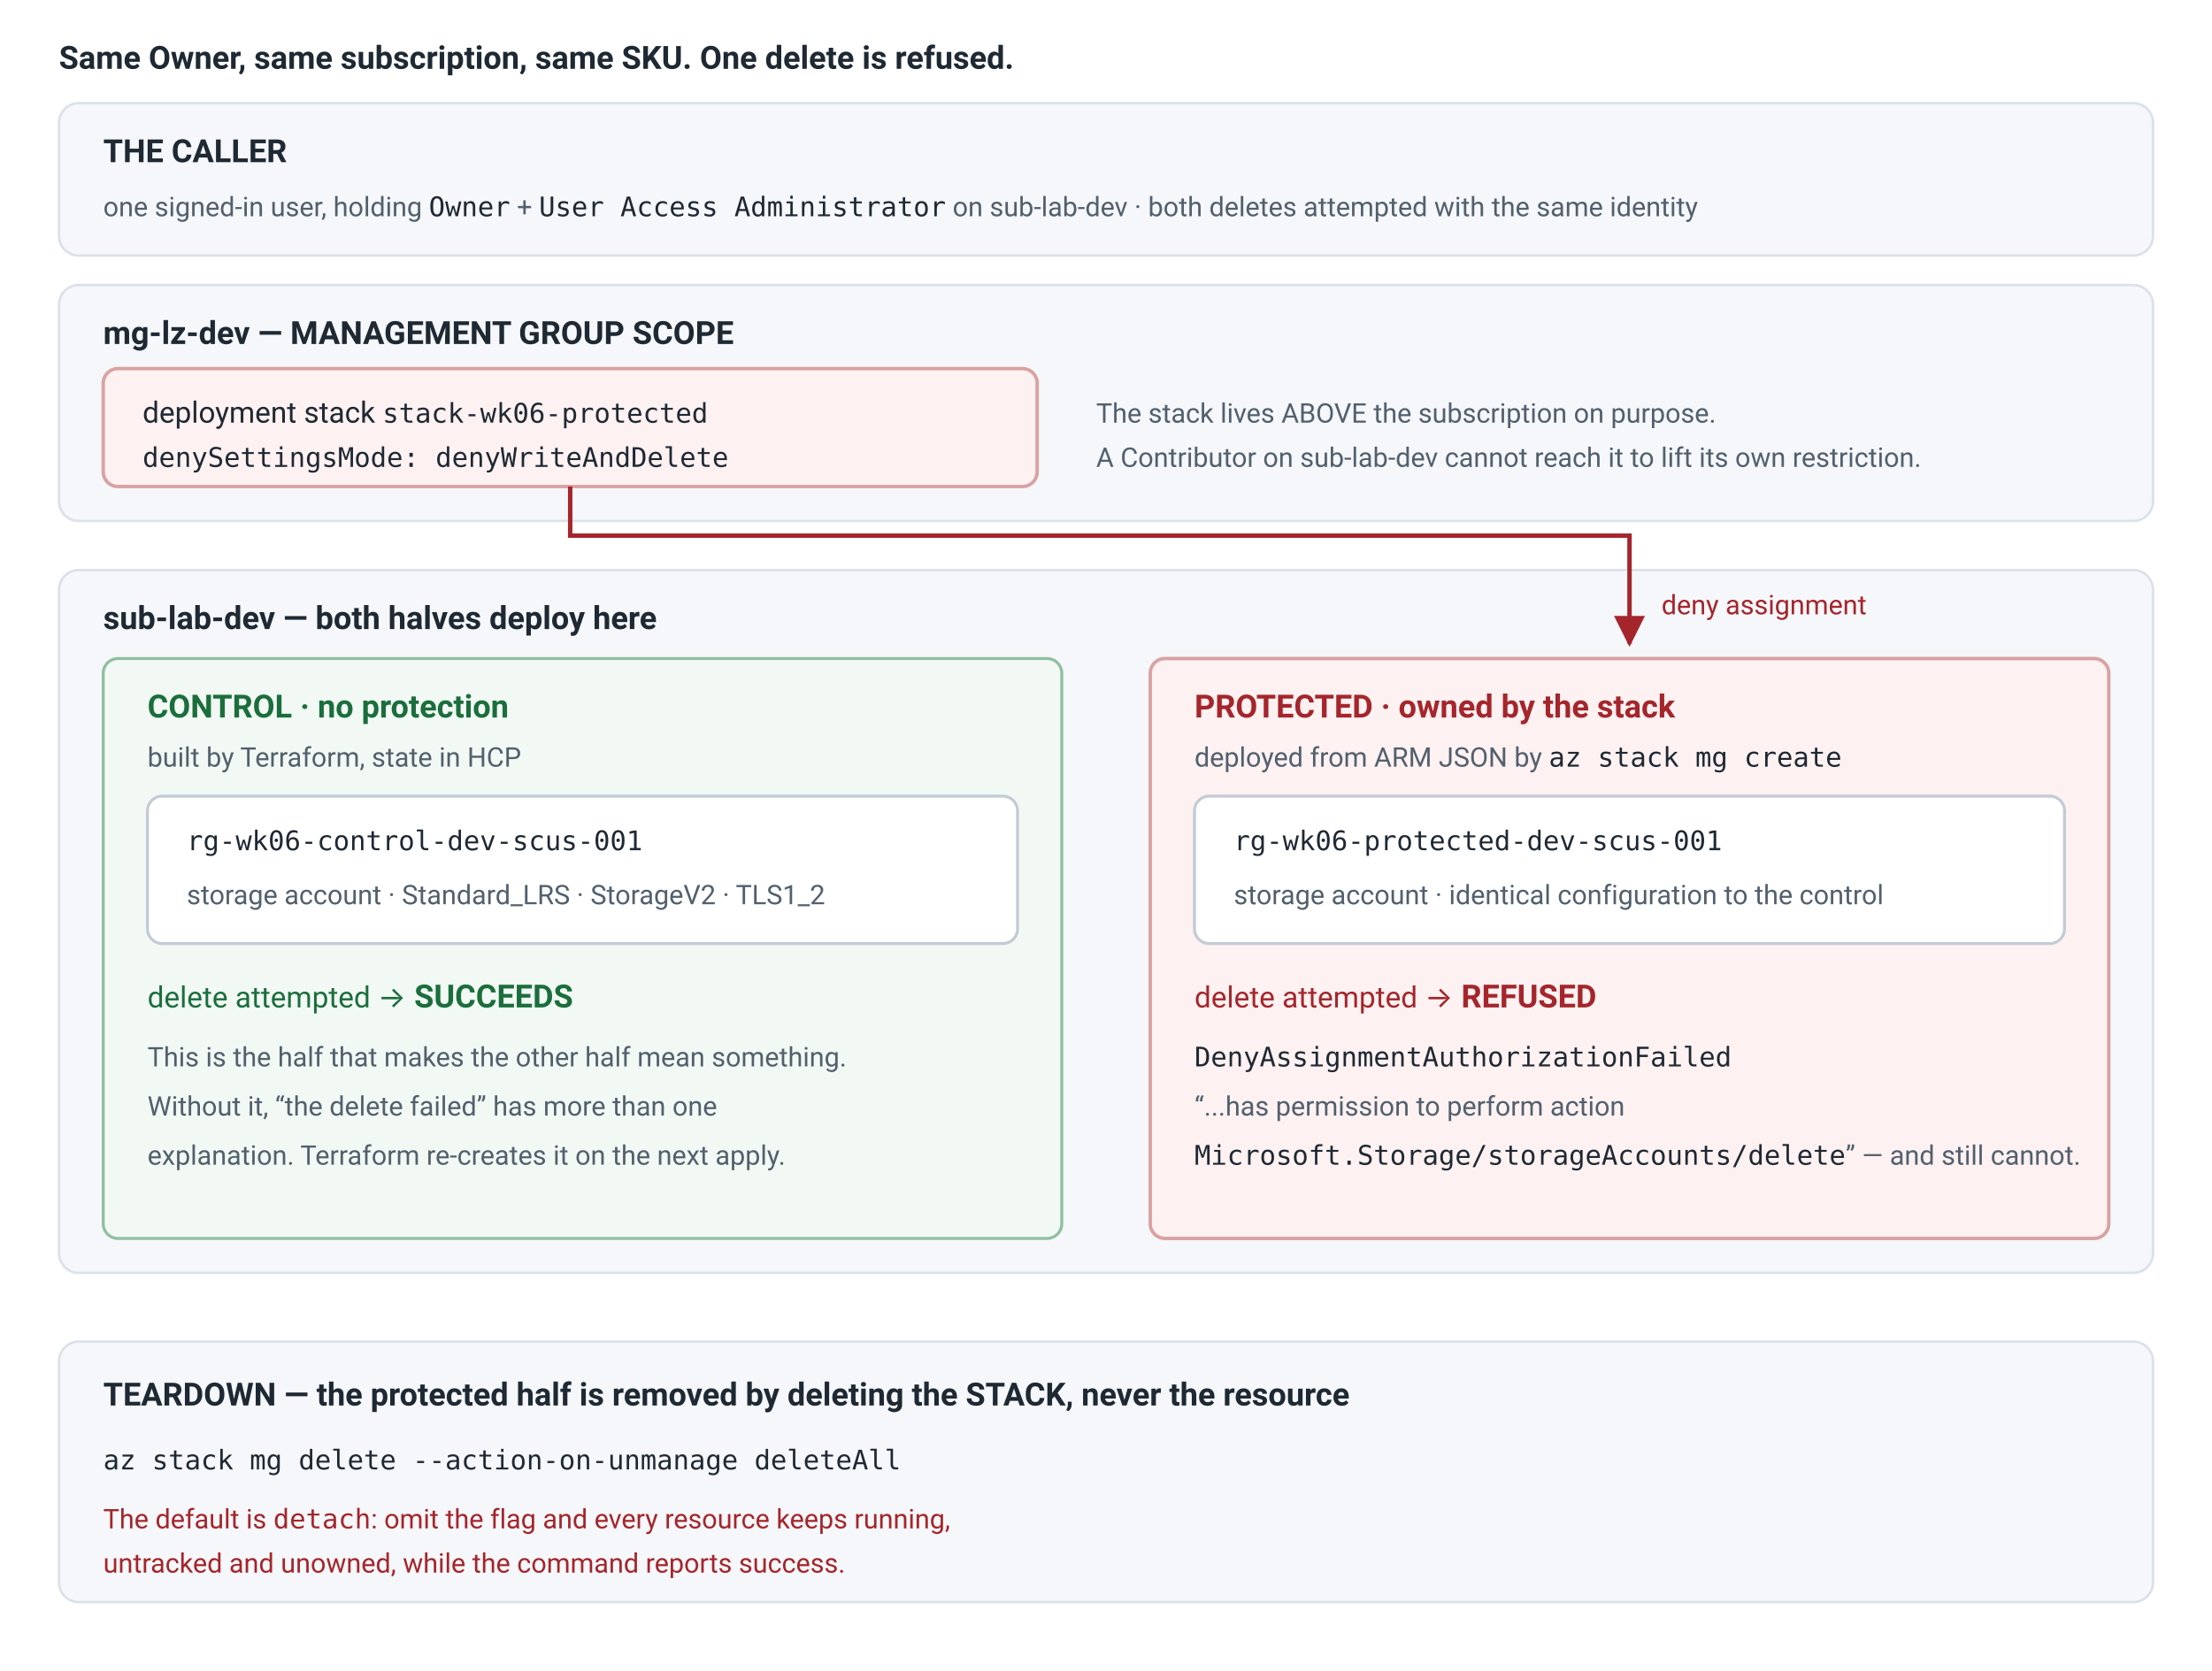
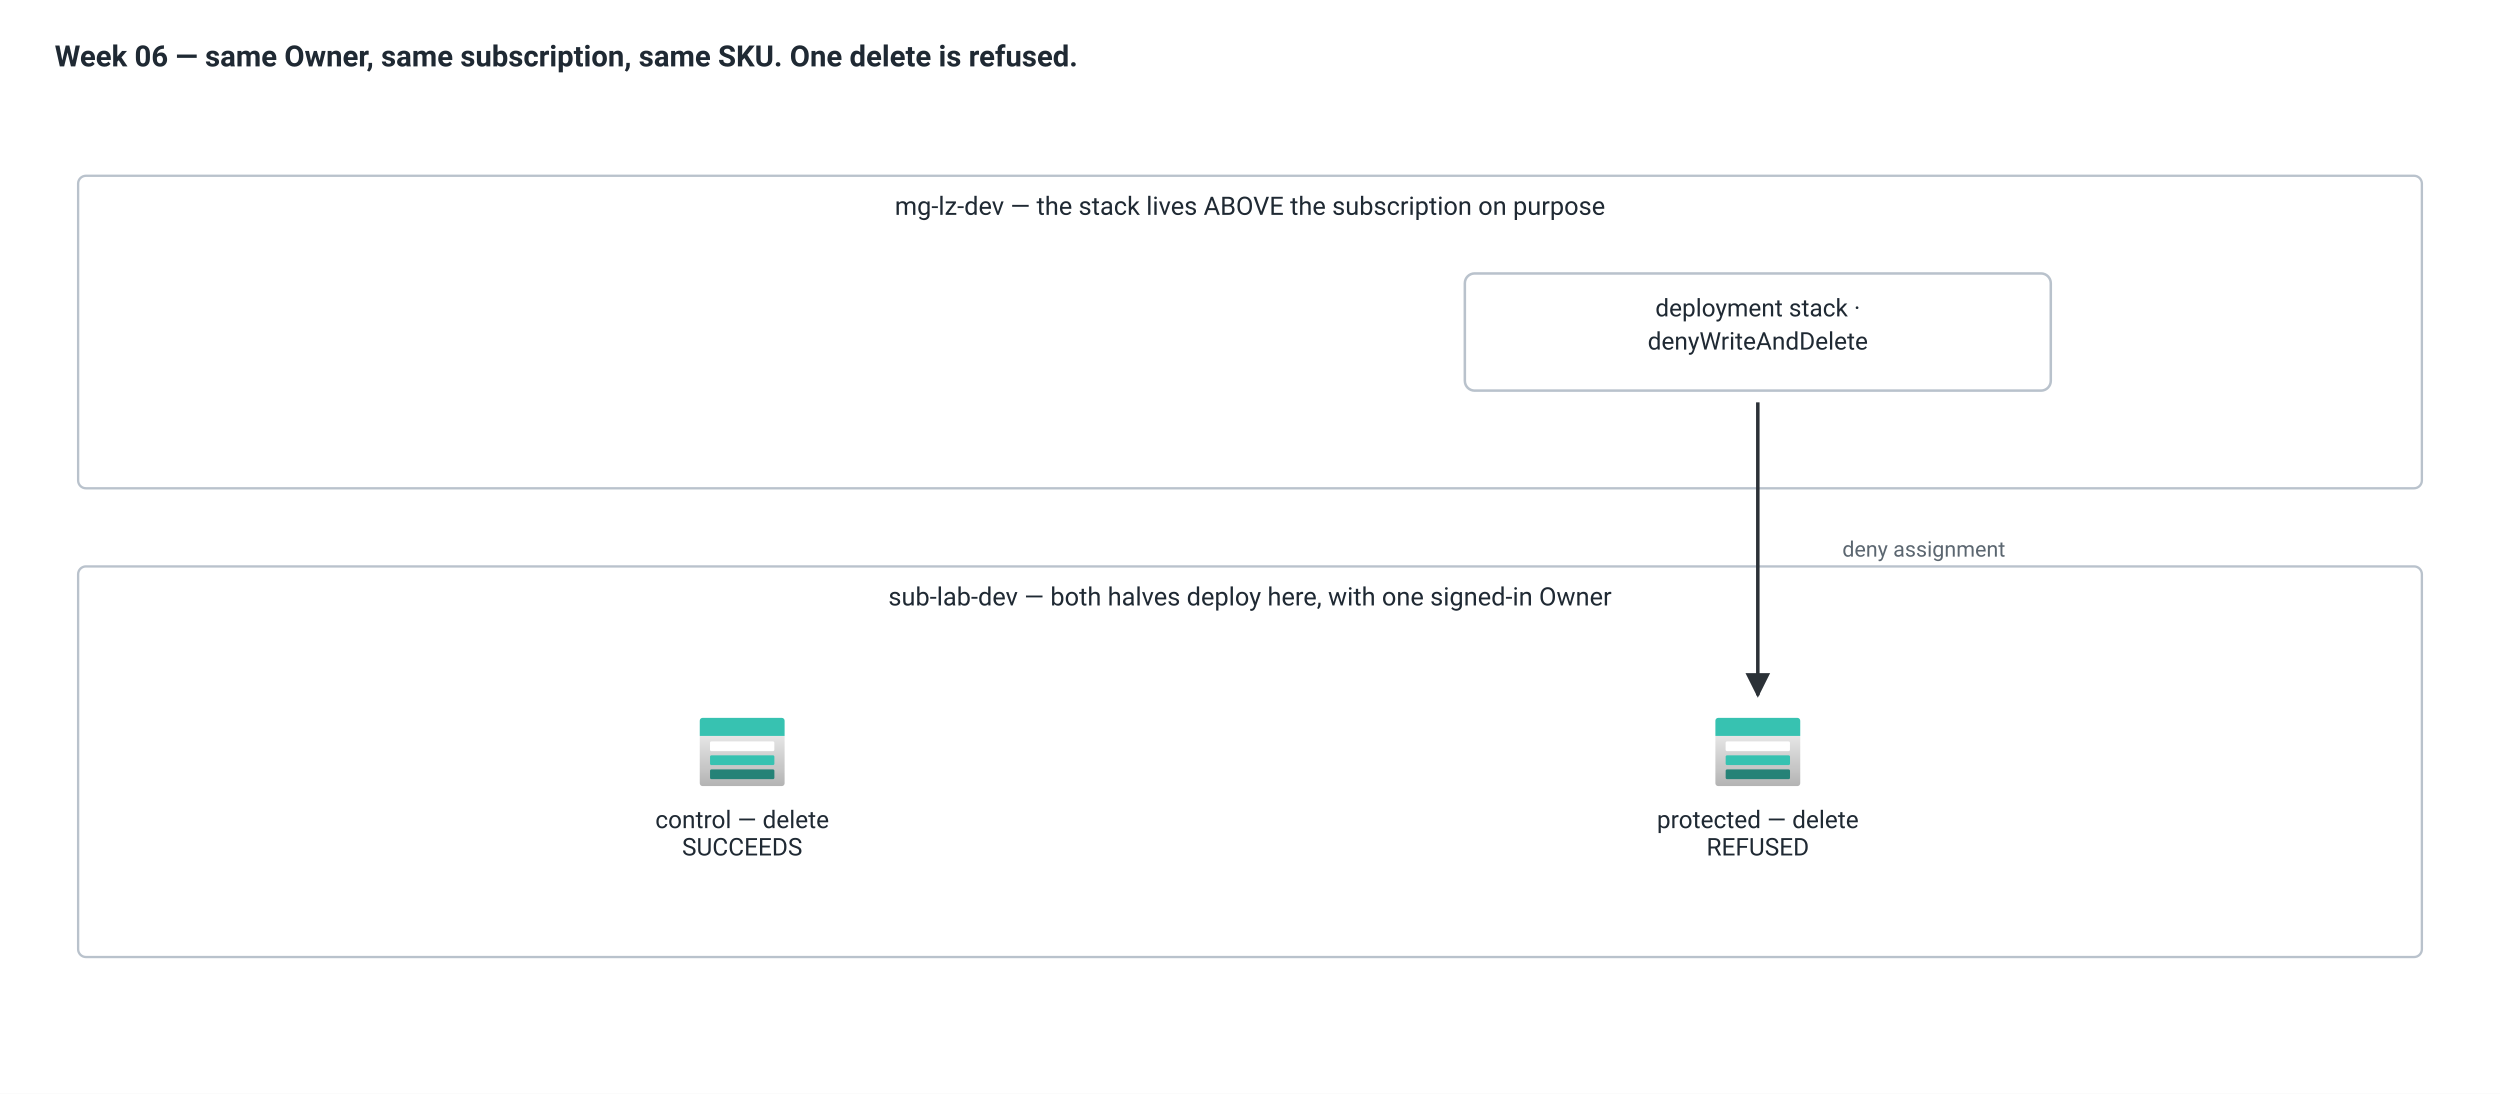
- <svg xmlns="http://www.w3.org/2000/svg" viewBox="0 0 900 680" width="900" height="680" role="img" aria-label="Week 6 deployment stacks. One caller holding Owner and User Access Administrator attempts to delete two identical storage accounts in sub-lab-dev. The control, built by Terraform, deletes successfully. The protected one, owned by a deployment stack scoped at the mg-lz-dev management group with denyWriteAndDelete, is refused by a deny assignment.">
+ <svg xmlns="http://www.w3.org/2000/svg" viewBox="0 0 1280 560" width="1280" height="560" role="img" aria-label="Architecture diagram. A deployment stack created at the mg-lz-dev management group carries denySettingsMode denyWriteAndDelete, and it lives ABOVE the subscription on purpose so a Contributor inside the subscription cannot reach it to lift its own restriction. The stack places a deny assignment on one of two otherwise identical storage accounts in the lab subscription. The control storage account, built by Terraform with no protection, is deleted successfully. The protected one, deployed from ARM JSON and owned by the stack, refuses the same delete with DenyAssignmentAuthorizationFailed, attempted by the same signed-in Owner.">
  <defs>
-     <style>
-       .t    { font-family: -apple-system, BlinkMacSystemFont, "Segoe UI", Roboto, sans-serif; }
-       .hdr  { font-size: 13px; font-weight: 700; fill: #1f2933; }
-       .lbl  { font-size: 12px; fill: #1f2933; }
-       .sm   { font-size: 11px; fill: #52606d; }
-       .mono { font-family: ui-monospace, SFMono-Regular, Menlo, Consolas, monospace; font-size: 11px; fill: #1f2933; }
-       .box  { fill: #ffffff; stroke: #c3cbd5; stroke-width: 1.2; }
-       .free { fill: #f2f9f4; stroke: #8fbf9f; stroke-width: 1.2; }
-       .bill { fill: #fdf1f1; stroke: #d9a2a2; stroke-width: 1.4; }
-       .band { fill: #f5f7fa; stroke: #dbe1e8; stroke-width: 1; }
-       .deny { stroke: #a4262c; stroke-width: 1.8; fill: none; }
-       .ok   { fill: #1b6e3c; }
-       .no   { fill: #a4262c; }
-     </style>
-     <marker id="r" viewBox="0 0 10 10" refX="9" refY="5" markerWidth="7" markerHeight="7" orient="auto-start-reverse">
-       <path d="M0,0 L10,5 L0,10 z" fill="#a4262c" />
+     <marker id="arw" viewBox="0 0 10 10" refX="9" refY="5" markerWidth="7" markerHeight="7" orient="auto-start-reverse">
+       <path d="M0,0 L10,5 L0,10 z" fill="#2b3137" />
    </marker>
  </defs>
-   <rect x="0" y="0" width="900" height="680" fill="#ffffff" />
-   <text class="t hdr" x="24" y="28">Same Owner, same subscription, same SKU. One delete is refused.</text>
-   <rect class="band" x="24" y="42" width="852" height="62" rx="8" />
-   <text class="t hdr" x="42" y="66">THE CALLER</text>
-   <text class="t sm" x="42" y="88">one signed-in user, holding <tspan class="mono">Owner</tspan> + <tspan class="mono">User Access Administrator</tspan> on sub-lab-dev · both deletes attempted with the same identity</text>
-   <rect class="band" x="24" y="116" width="852" height="96" rx="8" />
-   <text class="t hdr" x="42" y="140">mg-lz-dev — MANAGEMENT GROUP SCOPE</text>
-   <rect class="bill" x="42" y="150" width="380" height="48" rx="6" />
-   <text class="t lbl" x="58" y="172">deployment stack <tspan class="mono">stack-wk06-protected</tspan>
-   </text>
-   <text class="t sm" x="58" y="190">
-     <tspan class="mono">denySettingsMode: denyWriteAndDelete</tspan>
-   </text>
-   <text class="t sm" x="446" y="172">The stack lives ABOVE the subscription on purpose.</text>
-   <text class="t sm" x="446" y="190">A Contributor on sub-lab-dev cannot reach it to lift its own restriction.</text>
-   <rect class="band" x="24" y="232" width="852" height="286" rx="8" />
-   <text class="t hdr" x="42" y="256">sub-lab-dev — both halves deploy here</text>
-   <path class="deny" d="M 232 198 L 232 218 L 663 218 L 663 262" marker-end="url(#r)" />
-   <text class="t sm no" x="676" y="250">deny assignment</text>
-   <rect class="free" x="42" y="268" width="390" height="236" rx="6" />
-   <text class="t hdr ok" x="60" y="292">CONTROL · no protection</text>
-   <text class="t sm" x="60" y="312">built by Terraform, state in HCP</text>
-   <rect class="box" x="60" y="324" width="354" height="60" rx="6" />
-   <text class="t lbl" x="76" y="346">
-     <tspan class="mono">rg-wk06-control-dev-scus-001</tspan>
-   </text>
-   <text class="t sm" x="76" y="368">storage account · Standard_LRS · StorageV2 · TLS1_2</text>
-   <text class="t lbl ok" x="60" y="410">delete attempted → <tspan class="hdr ok">SUCCEEDS</tspan>
-   </text>
-   <text class="t sm" x="60" y="434">This is the half that makes the other half mean something.</text>
-   <text class="t sm" x="60" y="454">Without it, “the delete failed” has more than one</text>
-   <text class="t sm" x="60" y="474">explanation. Terraform re-creates it on the next apply.</text>
-   <rect class="bill" x="468" y="268" width="390" height="236" rx="6" />
-   <text class="t hdr no" x="486" y="292">PROTECTED · owned by the stack</text>
-   <text class="t sm" x="486" y="312">deployed from ARM JSON by <tspan class="mono">az stack mg create</tspan>
-   </text>
-   <rect class="box" x="486" y="324" width="354" height="60" rx="6" />
-   <text class="t lbl" x="502" y="346">
-     <tspan class="mono">rg-wk06-protected-dev-scus-001</tspan>
-   </text>
-   <text class="t sm" x="502" y="368">storage account · identical configuration to the control</text>
-   <text class="t lbl no" x="486" y="410">delete attempted → <tspan class="hdr no">REFUSED</tspan>
-   </text>
-   <text class="t mono" x="486" y="434">DenyAssignmentAuthorizationFailed</text>
-   <text class="t sm" x="486" y="454">“...has permission to perform action</text>
-   <text class="t sm" x="486" y="474">
-     <tspan class="mono">Microsoft.Storage/storageAccounts/delete</tspan>” — and still cannot.</text>
-   <rect class="band" x="24" y="546" width="852" height="106" rx="8" />
-   <text class="t hdr" x="42" y="572">TEARDOWN — the protected half is removed by deleting the STACK, never the resource</text>
-   <text class="t mono" x="42" y="598">az stack mg delete --action-on-unmanage deleteAll</text>
-   <text class="t sm no" x="42" y="622">The default is <tspan class="mono no">detach</tspan>: omit the flag and every resource keeps running,</text>
-   <text class="t sm no" x="42" y="640">untracked and unowned, while the command reports success.</text>
+   <rect x="0" y="0" width="1280" height="560" fill="#ffffff" />
+   <text x="28" y="34" font-family="-apple-system, BlinkMacSystemFont, Segoe UI, Roboto, Helvetica, Arial, sans-serif" font-size="15" font-weight="700" fill="#1f2933">Week 06 — same Owner, same subscription, same SKU. One delete is refused.</text>
+   <rect x="40" y="90" width="1200" height="160" rx="4" fill="#ffffff" stroke="#b9c2cc" stroke-width="1.2" />
+   <text x="640.0" y="110" font-family="-apple-system, BlinkMacSystemFont, Segoe UI, Roboto, Helvetica, Arial, sans-serif" font-size="13" fill="#1f2933" text-anchor="middle">mg-lz-dev — the stack lives ABOVE the subscription on purpose</text>
+   <rect x="40" y="290" width="1200" height="200" rx="4" fill="#ffffff" stroke="#b9c2cc" stroke-width="1.2" />
+   <text x="640.0" y="310" font-family="-apple-system, BlinkMacSystemFont, Segoe UI, Roboto, Helvetica, Arial, sans-serif" font-size="13" fill="#1f2933" text-anchor="middle">sub-lab-dev — both halves deploy here, with one signed-in Owner</text>
+   <path d="M900.0,206.0 L900.0,356.0" fill="none" stroke="#2b3137" stroke-width="1.8" marker-end="url(#arw)" />
+   <text x="985" y="285" font-family="-apple-system, BlinkMacSystemFont, Segoe UI, Roboto, Helvetica, Arial, sans-serif" font-size="11" fill="#5b6670" text-anchor="middle">deny assignment</text>
+   <rect x="750.0" y="140.0" width="300" height="60" rx="5" fill="#ffffff" stroke="#b9c2cc" stroke-width="1.3" />
+   <text x="900" y="162.0" font-family="-apple-system, BlinkMacSystemFont, Segoe UI, Roboto, Helvetica, Arial, sans-serif" font-size="12.5" fill="#1f2933" text-anchor="middle">deployment stack ·</text>
+   <text x="900" y="179.0" font-family="-apple-system, BlinkMacSystemFont, Segoe UI, Roboto, Helvetica, Arial, sans-serif" font-size="12.5" fill="#1f2933" text-anchor="middle">denyWriteAndDelete</text>
+   <g transform="translate(357.0,362.0) scale(2.555556)">
+     <defs>
+       <linearGradient id="n1i0" x1="9" y1="15.83" x2="9" y2="5.79" gradientUnits="userSpaceOnUse">
+         <stop offset="0" stop-color="#b3b3b3" />
+         <stop offset="0.26" stop-color="#c1c1c1" />
+         <stop offset="1" stop-color="#e6e6e6" />
+       </linearGradient>
+     </defs>
+     <path d="M.5,5.79h17a0,0,0,0,1,0,0v9.48a.57.57,0,0,1-.57.57H1.07a.57.57,0,0,1-.57-.57V5.79A0,0,0,0,1,.5,5.79Z" fill="url(#n1i0)" />
+     <path d="M1.07,2.17H16.93a.57.57,0,0,1,.57.57V5.79a0,0,0,0,1,0,0H.5a0,0,0,0,1,0,0V2.73A.57.57,0,0,1,1.07,2.17Z" fill="#37c2b1" />
+     <path d="M2.81,6.89H15.18a.27.27,0,0,1,.26.27v1.4a.27.27,0,0,1-.26.27H2.81a.27.27,0,0,1-.26-.27V7.16A.27.27,0,0,1,2.81,6.89Z" fill="#fff" />
+     <path d="M2.82,9.68H15.19a.27.27,0,0,1,.26.27v1.41a.27.27,0,0,1-.26.27H2.82a.27.27,0,0,1-.26-.27V10A.27.27,0,0,1,2.82,9.68Z" fill="#37c2b1" />
+     <path d="M2.82,12.5H15.19a.27.27,0,0,1,.26.27v1.41a.27.27,0,0,1-.26.27H2.82a.27.27,0,0,1-.26-.27V12.77A.27.27,0,0,1,2.82,12.5Z" fill="#258277" />
+   </g>
+   <text x="380" y="424.0" font-family="-apple-system, BlinkMacSystemFont, Segoe UI, Roboto, Helvetica, Arial, sans-serif" font-size="12.5" fill="#1f2933" text-anchor="middle">control — delete</text>
+   <text x="380" y="438.0" font-family="-apple-system, BlinkMacSystemFont, Segoe UI, Roboto, Helvetica, Arial, sans-serif" font-size="12.5" fill="#1f2933" text-anchor="middle">SUCCEEDS</text>
+   <g transform="translate(877.0,362.0) scale(2.555556)">
+     <defs>
+       <linearGradient id="n2i0" x1="9" y1="15.83" x2="9" y2="5.79" gradientUnits="userSpaceOnUse">
+         <stop offset="0" stop-color="#b3b3b3" />
+         <stop offset="0.26" stop-color="#c1c1c1" />
+         <stop offset="1" stop-color="#e6e6e6" />
+       </linearGradient>
+     </defs>
+     <path d="M.5,5.79h17a0,0,0,0,1,0,0v9.48a.57.57,0,0,1-.57.57H1.07a.57.57,0,0,1-.57-.57V5.79A0,0,0,0,1,.5,5.79Z" fill="url(#n2i0)" />
+     <path d="M1.07,2.17H16.93a.57.57,0,0,1,.57.57V5.79a0,0,0,0,1,0,0H.5a0,0,0,0,1,0,0V2.73A.57.57,0,0,1,1.07,2.17Z" fill="#37c2b1" />
+     <path d="M2.81,6.89H15.18a.27.27,0,0,1,.26.27v1.4a.27.27,0,0,1-.26.27H2.81a.27.27,0,0,1-.26-.27V7.16A.27.27,0,0,1,2.81,6.89Z" fill="#fff" />
+     <path d="M2.82,9.68H15.19a.27.27,0,0,1,.26.27v1.41a.27.27,0,0,1-.26.27H2.82a.27.27,0,0,1-.26-.27V10A.27.27,0,0,1,2.82,9.68Z" fill="#37c2b1" />
+     <path d="M2.82,12.5H15.19a.27.27,0,0,1,.26.27v1.41a.27.27,0,0,1-.26.27H2.82a.27.27,0,0,1-.26-.27V12.77A.27.27,0,0,1,2.82,12.5Z" fill="#258277" />
+   </g>
+   <text x="900" y="424.0" font-family="-apple-system, BlinkMacSystemFont, Segoe UI, Roboto, Helvetica, Arial, sans-serif" font-size="12.5" fill="#1f2933" text-anchor="middle">protected — delete</text>
+   <text x="900" y="438.0" font-family="-apple-system, BlinkMacSystemFont, Segoe UI, Roboto, Helvetica, Arial, sans-serif" font-size="12.5" fill="#1f2933" text-anchor="middle">REFUSED</text>
</svg>
